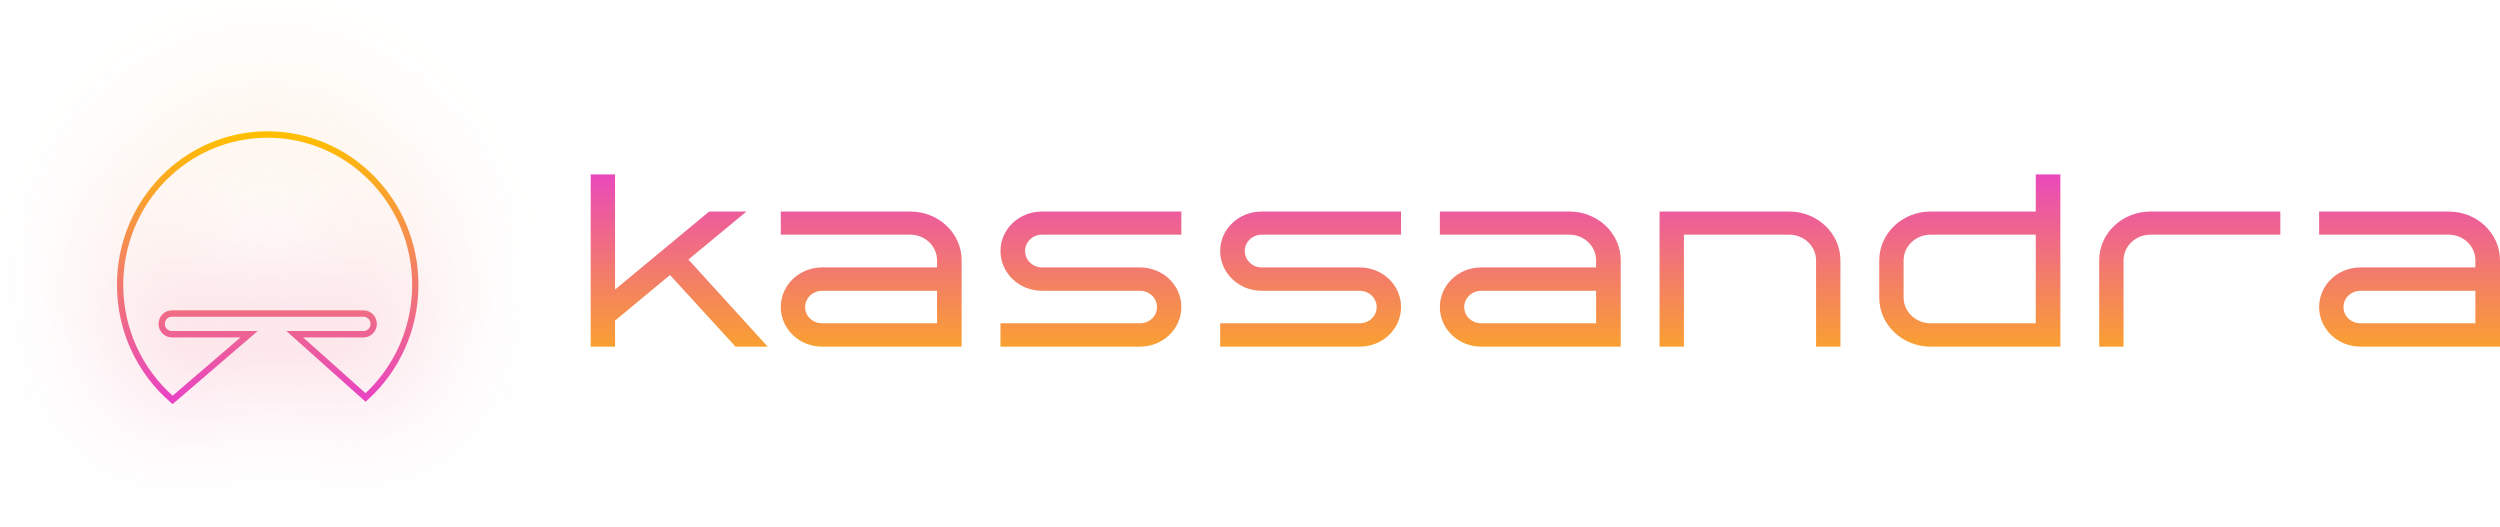
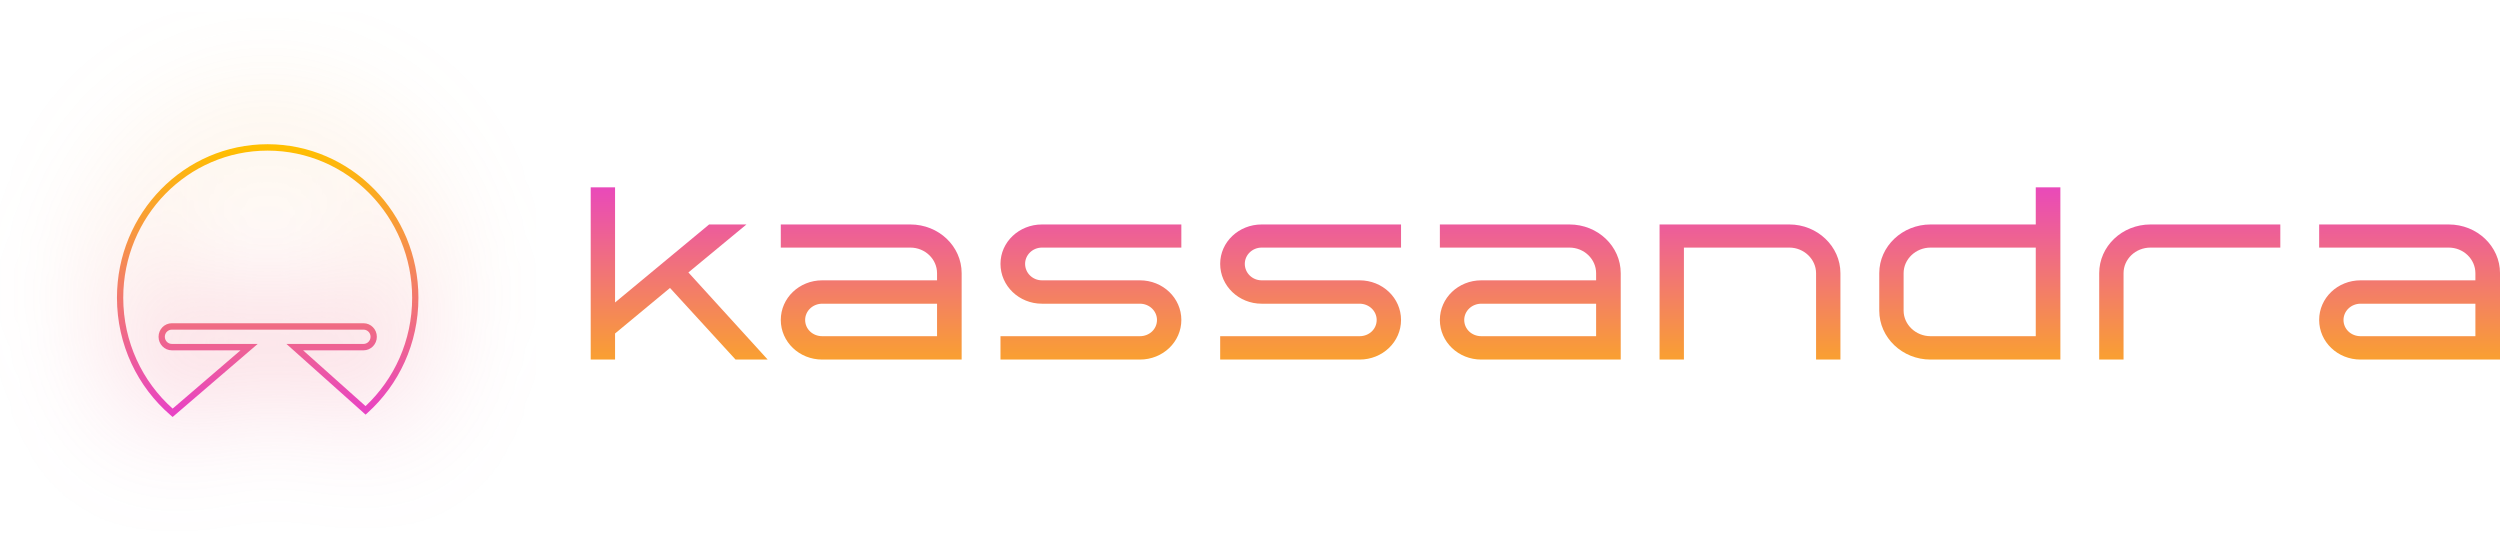
- <svg xmlns="http://www.w3.org/2000/svg" width="171" height="36" viewBox="0 0 171 36" fill="none">
+ <svg xmlns="http://www.w3.org/2000/svg" width="163" height="36" viewBox="0 0 171 36" fill="none">
  <g filter="url(#filter0_f)">
    <path fill-rule="evenodd" clip-rule="evenodd" d="M18.307 8.668C12.959 8.668 8.625 13.303 8.625 19.021C8.625 22.099 9.879 24.863 11.874 26.762L16.196 22.867H11.818C11.26 22.867 10.817 22.383 10.817 21.797C10.817 21.201 11.27 20.728 11.818 20.728H24.803C25.36 20.728 25.803 21.212 25.803 21.797C25.803 22.393 25.351 22.867 24.803 22.867H20.974L24.936 26.581C26.818 24.692 27.996 22.007 27.996 19.028C27.996 13.309 23.656 8.674 18.307 8.668ZM8 19.021C8 12.934 12.614 8 18.307 8H18.308C24 8.007 28.62 12.94 28.62 19.028C28.62 22.312 27.275 25.261 25.148 27.279L24.942 27.474L19.313 22.199H24.803C25.009 22.199 25.178 22.02 25.178 21.797C25.178 21.577 25.011 21.396 24.803 21.396H11.818C11.611 21.396 11.442 21.574 11.442 21.797C11.442 22.018 11.609 22.199 11.818 22.199H17.906L11.871 27.639L11.67 27.457C9.425 25.433 8 22.405 8 19.021Z" fill="url(#paint0_linear)" />
  </g>
-   <path fill-rule="evenodd" clip-rule="evenodd" d="M18.307 9.419C12.851 9.42 8.43 13.924 8.43 19.483C8.43 22.506 9.737 25.217 11.81 27.065L16.451 23.079H11.754C11.248 23.079 10.845 22.66 10.845 22.153C10.845 21.637 11.256 21.227 11.754 21.227H24.866C25.373 21.227 25.776 21.646 25.776 22.153C25.776 22.669 25.364 23.079 24.866 23.079H20.732L25.003 26.893C26.961 25.055 28.191 22.418 28.191 19.489C28.191 13.93 23.764 9.426 18.307 9.419ZM8 19.483C8 13.682 12.614 8.982 18.307 8.982H18.308C24 8.988 28.62 13.688 28.62 19.489C28.62 22.618 27.276 25.427 25.148 27.35L25.006 27.478L19.591 22.642H24.866C25.129 22.642 25.346 22.425 25.346 22.153C25.346 21.885 25.133 21.664 24.866 21.664H11.754C11.491 21.664 11.274 21.881 11.274 22.153C11.274 22.421 11.487 22.642 11.754 22.642H17.627L11.808 27.639L11.67 27.52C9.425 25.591 8 22.706 8 19.483Z" fill="url(#paint1_linear)" />
-   <path d="M51.056 14.47H48.504L42.07 19.806V11.928H40.404V23.711H42.07V21.927L45.827 18.812L50.311 23.711H52.509L47.086 17.752L51.056 14.47Z" fill="url(#paint2_linear)" />
-   <path d="M62.267 14.47H53.406V16.052H62.267C63.278 16.052 64.093 16.843 64.093 17.802V18.291H56.242C54.664 18.291 53.406 19.503 53.406 21.001C53.406 22.499 54.664 23.711 56.242 23.711H65.777V17.802C65.777 15.968 64.217 14.47 62.267 14.47ZM64.093 22.112H56.242C55.586 22.112 55.072 21.624 55.072 21.001C55.072 20.395 55.586 19.89 56.242 19.89H64.093V22.112Z" fill="url(#paint3_linear)" />
-   <path d="M77.968 18.291H71.269C70.63 18.291 70.116 17.786 70.116 17.163C70.116 16.557 70.63 16.052 71.269 16.052H80.804V14.47H71.269C69.709 14.47 68.433 15.665 68.433 17.163C68.433 18.678 69.709 19.89 71.269 19.89H77.968C78.624 19.89 79.138 20.395 79.138 21.001C79.138 21.624 78.624 22.112 77.968 22.112H68.433V23.711H77.968C79.545 23.711 80.804 22.499 80.804 21.001C80.804 19.503 79.545 18.291 77.968 18.291Z" fill="url(#paint4_linear)" />
-   <path d="M92.995 18.291H86.295C85.657 18.291 85.143 17.786 85.143 17.163C85.143 16.557 85.657 16.052 86.295 16.052H95.831V14.47H86.295C84.736 14.47 83.46 15.665 83.46 17.163C83.46 18.678 84.736 19.89 86.295 19.89H92.995C93.651 19.89 94.165 20.395 94.165 21.001C94.165 21.624 93.651 22.112 92.995 22.112H83.46V23.711H92.995C94.572 23.711 95.831 22.499 95.831 21.001C95.831 19.503 94.572 18.291 92.995 18.291Z" fill="url(#paint5_linear)" />
-   <path d="M107.348 14.47H98.487V16.052H107.348C108.359 16.052 109.174 16.843 109.174 17.802V18.291H101.322C99.745 18.291 98.487 19.503 98.487 21.001C98.487 22.499 99.745 23.711 101.322 23.711H110.858V17.802C110.858 15.968 109.298 14.47 107.348 14.47ZM109.174 22.112H101.322C100.667 22.112 100.153 21.624 100.153 21.001C100.153 20.395 100.667 19.89 101.322 19.89H109.174V22.112Z" fill="url(#paint6_linear)" />
-   <path d="M122.393 14.47H113.514V23.711H115.18V16.052H122.393C123.386 16.052 124.219 16.843 124.219 17.802V23.711H125.885V17.802C125.885 15.968 124.307 14.47 122.393 14.47Z" fill="url(#paint7_linear)" />
-   <path d="M139.246 14.47H132.05C130.118 14.47 128.541 15.968 128.541 17.802V20.361C128.541 22.213 130.118 23.711 132.05 23.711H140.929V11.928H139.246V14.47ZM139.246 22.112H132.05C131.04 22.112 130.207 21.321 130.207 20.361V17.802C130.207 16.843 131.04 16.052 132.05 16.052H139.246V22.112Z" fill="url(#paint8_linear)" />
-   <path d="M143.585 17.802V23.711H145.251V17.802C145.251 16.843 146.066 16.052 147.094 16.052H155.974V14.47H147.094C145.145 14.47 143.585 15.968 143.585 17.802Z" fill="url(#paint9_linear)" />
-   <path d="M167.491 14.47H158.629V16.052H167.491C168.501 16.052 169.316 16.843 169.316 17.802V18.291H161.465C159.888 18.291 158.629 19.503 158.629 21.001C158.629 22.499 159.888 23.711 161.465 23.711H171V17.802C171 15.968 169.441 14.47 167.491 14.47ZM169.316 22.112H161.465C160.809 22.112 160.295 21.624 160.295 21.001C160.295 20.395 160.809 19.89 161.465 19.89H169.316V22.112Z" fill="url(#paint10_linear)" />
+   <path fill-rule="evenodd" clip-rule="evenodd" d="M18.307 9.419C12.851 9.419 8.43 13.924 8.43 19.482C8.43 22.505 9.737 25.217 11.81 27.065L16.451 23.079H11.754C11.248 23.079 10.845 22.66 10.845 22.152C10.845 21.637 11.256 21.226 11.754 21.226H24.866C25.373 21.226 25.776 21.645 25.776 22.152C25.776 22.668 25.364 23.079 24.866 23.079H20.732L25.003 26.893C26.961 25.054 28.191 22.418 28.191 19.488C28.191 13.93 23.764 9.425 18.307 9.419ZM8 19.482C8 13.682 12.614 8.981 18.307 8.981H18.308C24 8.988 28.62 13.688 28.62 19.488C28.62 22.618 27.276 25.427 25.148 27.349L25.006 27.477L19.591 22.641H24.866C25.129 22.641 25.346 22.424 25.346 22.152C25.346 21.884 25.133 21.664 24.866 21.664H11.754C11.491 21.664 11.274 21.881 11.274 22.152C11.274 22.421 11.487 22.641 11.754 22.641H17.627L11.808 27.638L11.67 27.519C9.425 25.59 8 22.706 8 19.482Z" fill="url(#paint1_linear)" />
+   <path d="M51.056 14.47H48.504L42.07 19.806V11.928H40.404V23.711H42.07V21.927L45.828 18.812L50.312 23.711H52.51L47.086 17.752L51.056 14.47Z" fill="url(#paint2_linear)" />
+   <path d="M62.268 14.47H53.406V16.052H62.268C63.278 16.052 64.094 16.843 64.094 17.802V18.291H56.242C54.665 18.291 53.406 19.503 53.406 21.001C53.406 22.499 54.665 23.711 56.242 23.711H65.777V17.802C65.777 15.968 64.218 14.47 62.268 14.47ZM64.094 22.112H56.242C55.586 22.112 55.072 21.624 55.072 21.001C55.072 20.395 55.586 19.89 56.242 19.89H64.094V22.112Z" fill="url(#paint3_linear)" />
+   <path d="M77.969 18.291H71.269C70.631 18.291 70.117 17.786 70.117 17.163C70.117 16.557 70.631 16.052 71.269 16.052H80.804V14.47H71.269C69.709 14.47 68.433 15.665 68.433 17.163C68.433 18.678 69.709 19.89 71.269 19.89H77.969C78.624 19.89 79.138 20.395 79.138 21.001C79.138 21.624 78.624 22.112 77.969 22.112H68.433V23.711H77.969C79.546 23.711 80.804 22.499 80.804 21.001C80.804 19.503 79.546 18.291 77.969 18.291Z" fill="url(#paint4_linear)" />
+   <path d="M92.995 18.291H86.296C85.658 18.291 85.144 17.786 85.144 17.163C85.144 16.557 85.658 16.052 86.296 16.052H95.831V14.47H86.296C84.736 14.47 83.46 15.665 83.46 17.163C83.46 18.678 84.736 19.89 86.296 19.89H92.995C93.651 19.89 94.165 20.395 94.165 21.001C94.165 21.624 93.651 22.112 92.995 22.112H83.46V23.711H92.995C94.573 23.711 95.831 22.499 95.831 21.001C95.831 19.503 94.573 18.291 92.995 18.291Z" fill="url(#paint5_linear)" />
+   <path d="M107.349 14.47H98.487V16.052H107.349C108.359 16.052 109.174 16.843 109.174 17.802V18.291H101.323C99.746 18.291 98.487 19.503 98.487 21.001C98.487 22.499 99.746 23.711 101.323 23.711H110.858V17.802C110.858 15.968 109.299 14.47 107.349 14.47ZM109.174 22.112H101.323C100.667 22.112 100.153 21.624 100.153 21.001C100.153 20.395 100.667 19.89 101.323 19.89H109.174V22.112Z" fill="url(#paint6_linear)" />
+   <path d="M122.394 14.47H113.514V23.711H115.18V16.052H122.394C123.386 16.052 124.219 16.843 124.219 17.802V23.711H125.885V17.802C125.885 15.968 124.308 14.47 122.394 14.47Z" fill="url(#paint7_linear)" />
+   <path d="M139.246 14.47H132.05C130.118 14.47 128.541 15.968 128.541 17.802V20.361C128.541 22.213 130.118 23.711 132.05 23.711H140.93V11.928H139.246V14.47ZM139.246 22.112H132.05C131.04 22.112 130.207 21.321 130.207 20.361V17.802C130.207 16.843 131.04 16.052 132.05 16.052H139.246V22.112Z" fill="url(#paint8_linear)" />
+   <path d="M143.585 17.802V23.711H145.251V17.802C145.251 16.843 146.067 16.052 147.095 16.052H155.974V14.47H147.095C145.145 14.47 143.585 15.968 143.585 17.802Z" fill="url(#paint9_linear)" />
+   <path d="M167.491 14.47H158.63V16.052H167.491C168.502 16.052 169.317 16.843 169.317 17.802V18.291H161.465C159.888 18.291 158.63 19.503 158.63 21.001C158.63 22.499 159.888 23.711 161.465 23.711H171.001V17.802C171.001 15.968 169.441 14.47 167.491 14.47ZM169.317 22.112H161.465C160.81 22.112 160.296 21.624 160.296 21.001C160.296 20.395 160.81 19.89 161.465 19.89H169.317V22.112Z" fill="url(#paint10_linear)" />
  <defs>
    <filter id="filter0_f" x="0" y="0" width="36.621" height="35.639" filterUnits="userSpaceOnUse" color-interpolation-filters="sRGB">
      <feFlood flood-opacity="0" result="BackgroundImageFix" />
      <feBlend mode="normal" in="SourceGraphic" in2="BackgroundImageFix" result="shape" />
      <feGaussianBlur stdDeviation="4" result="effect1_foregroundBlur" />
    </filter>
    <linearGradient id="paint0_linear" x1="18.326" y1="-0.414" x2="18.326" y2="33.809" gradientUnits="userSpaceOnUse">
      <stop stop-color="#FFBF00" />
      <stop offset="1" stop-color="#E843C4" />
    </linearGradient>
-     <linearGradient id="paint1_linear" x1="18.31" y1="9.201" x2="18.31" y2="27.352" gradientUnits="userSpaceOnUse">
+     <linearGradient id="paint1_linear" x1="18.31" y1="9.2" x2="18.31" y2="27.352" gradientUnits="userSpaceOnUse">
      <stop stop-color="#FFBF00" />
      <stop offset="1" stop-color="#E843C4" />
    </linearGradient>
-     <linearGradient id="paint2_linear" x1="109.821" y1="11.086" x2="109.821" y2="27.919" gradientUnits="userSpaceOnUse">
+     <linearGradient id="paint2_linear" x1="109.822" y1="11.086" x2="109.822" y2="27.919" gradientUnits="userSpaceOnUse">
      <stop stop-color="#E843C4" />
      <stop offset="1" stop-color="#FFBF00" />
    </linearGradient>
-     <linearGradient id="paint3_linear" x1="109.821" y1="11.086" x2="109.821" y2="27.919" gradientUnits="userSpaceOnUse">
+     <linearGradient id="paint3_linear" x1="109.822" y1="11.086" x2="109.822" y2="27.919" gradientUnits="userSpaceOnUse">
      <stop stop-color="#E843C4" />
      <stop offset="1" stop-color="#FFBF00" />
    </linearGradient>
-     <linearGradient id="paint4_linear" x1="109.821" y1="11.086" x2="109.821" y2="27.919" gradientUnits="userSpaceOnUse">
+     <linearGradient id="paint4_linear" x1="109.822" y1="11.086" x2="109.822" y2="27.919" gradientUnits="userSpaceOnUse">
      <stop stop-color="#E843C4" />
      <stop offset="1" stop-color="#FFBF00" />
    </linearGradient>
-     <linearGradient id="paint5_linear" x1="109.821" y1="11.086" x2="109.821" y2="27.919" gradientUnits="userSpaceOnUse">
+     <linearGradient id="paint5_linear" x1="109.822" y1="11.086" x2="109.822" y2="27.919" gradientUnits="userSpaceOnUse">
      <stop stop-color="#E843C4" />
      <stop offset="1" stop-color="#FFBF00" />
    </linearGradient>
-     <linearGradient id="paint6_linear" x1="109.821" y1="11.086" x2="109.821" y2="27.919" gradientUnits="userSpaceOnUse">
+     <linearGradient id="paint6_linear" x1="109.822" y1="11.086" x2="109.822" y2="27.919" gradientUnits="userSpaceOnUse">
      <stop stop-color="#E843C4" />
      <stop offset="1" stop-color="#FFBF00" />
    </linearGradient>
-     <linearGradient id="paint7_linear" x1="109.821" y1="11.086" x2="109.821" y2="27.919" gradientUnits="userSpaceOnUse">
+     <linearGradient id="paint7_linear" x1="109.822" y1="11.086" x2="109.822" y2="27.919" gradientUnits="userSpaceOnUse">
      <stop stop-color="#E843C4" />
      <stop offset="1" stop-color="#FFBF00" />
    </linearGradient>
-     <linearGradient id="paint8_linear" x1="109.821" y1="11.086" x2="109.821" y2="27.919" gradientUnits="userSpaceOnUse">
+     <linearGradient id="paint8_linear" x1="109.822" y1="11.086" x2="109.822" y2="27.919" gradientUnits="userSpaceOnUse">
      <stop stop-color="#E843C4" />
      <stop offset="1" stop-color="#FFBF00" />
    </linearGradient>
-     <linearGradient id="paint9_linear" x1="109.821" y1="11.086" x2="109.821" y2="27.919" gradientUnits="userSpaceOnUse">
+     <linearGradient id="paint9_linear" x1="109.822" y1="11.086" x2="109.822" y2="27.919" gradientUnits="userSpaceOnUse">
      <stop stop-color="#E843C4" />
      <stop offset="1" stop-color="#FFBF00" />
    </linearGradient>
-     <linearGradient id="paint10_linear" x1="109.821" y1="11.086" x2="109.821" y2="27.919" gradientUnits="userSpaceOnUse">
+     <linearGradient id="paint10_linear" x1="109.822" y1="11.086" x2="109.822" y2="27.919" gradientUnits="userSpaceOnUse">
      <stop stop-color="#E843C4" />
      <stop offset="1" stop-color="#FFBF00" />
    </linearGradient>
  </defs>
</svg>
